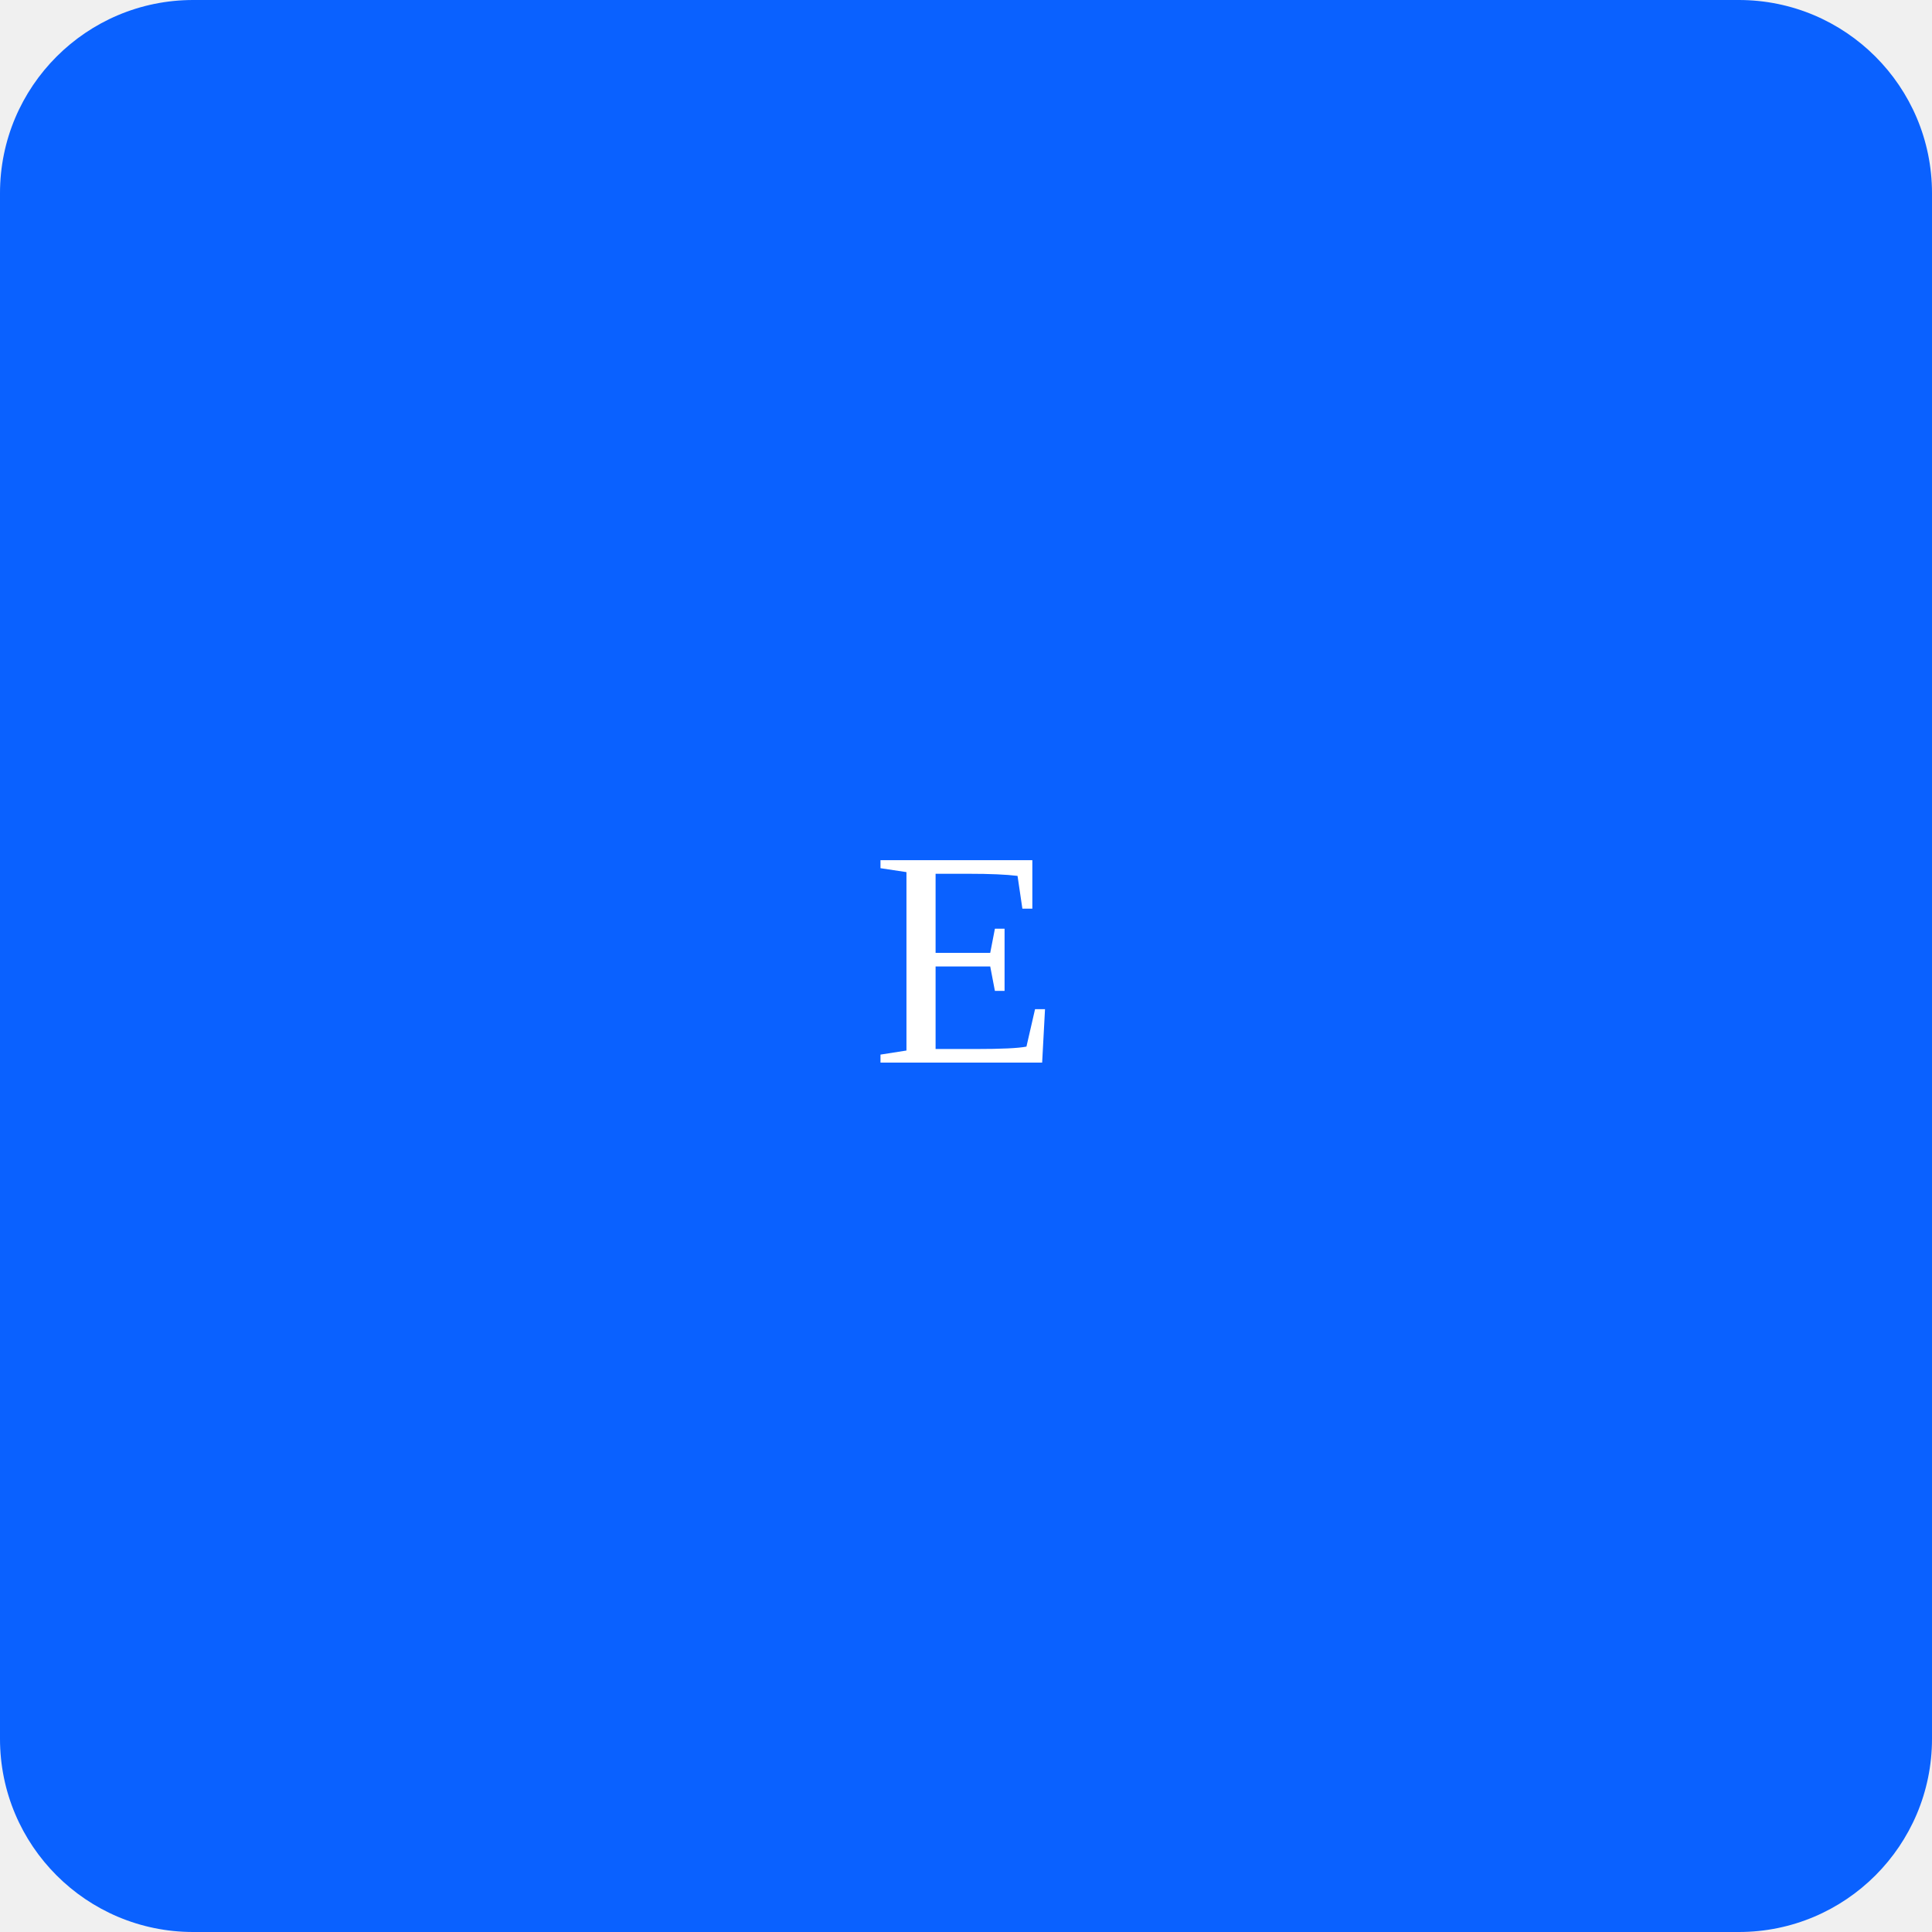
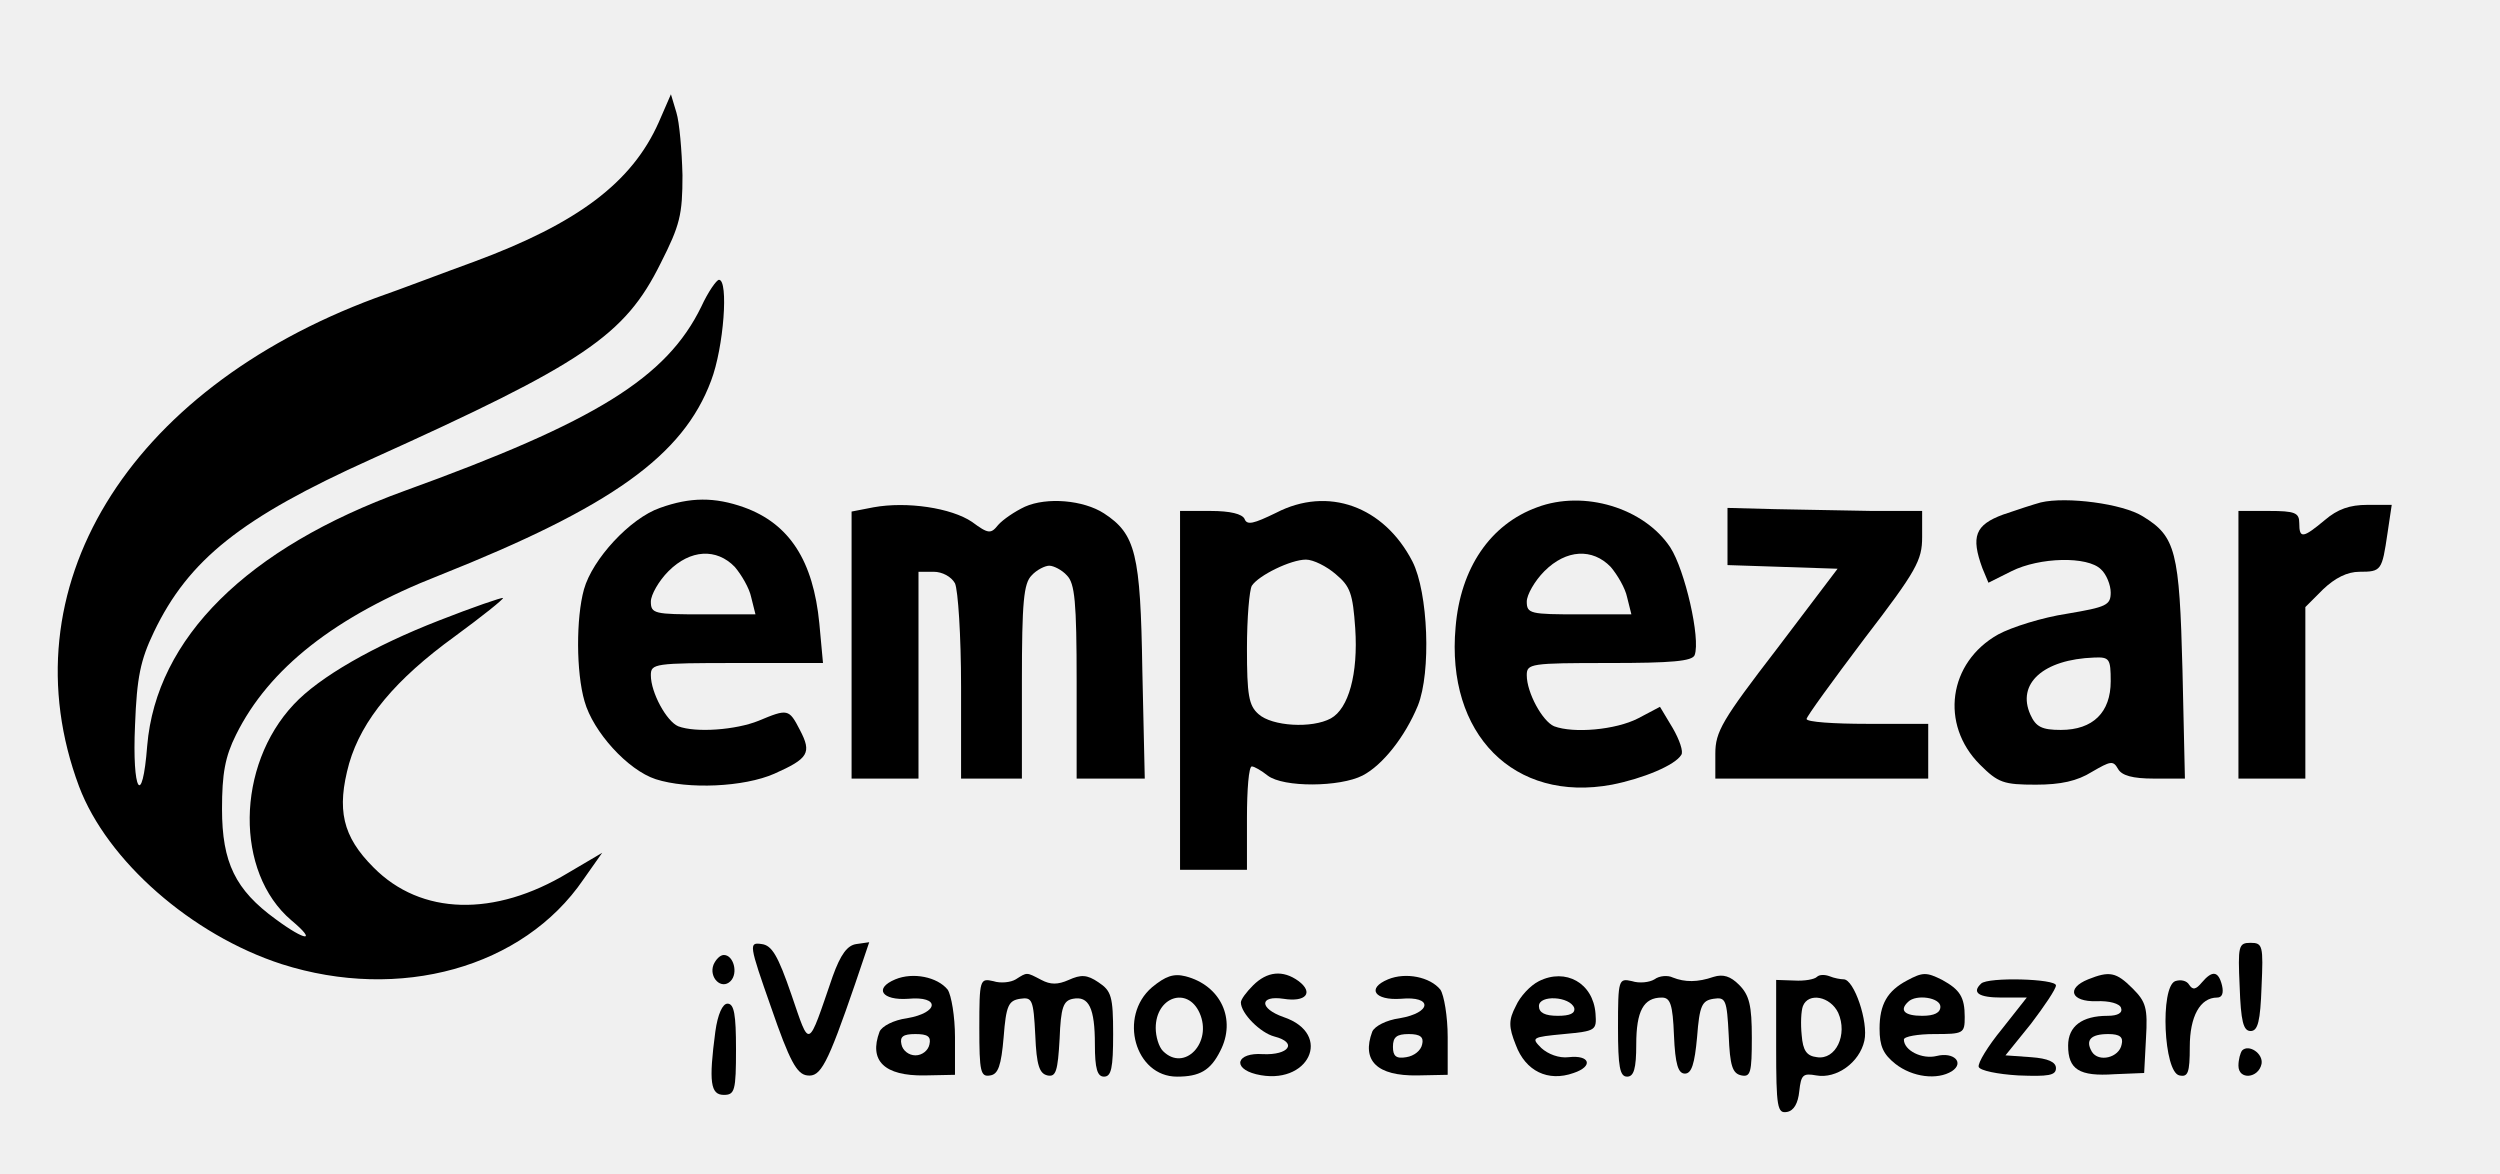
- <svg xmlns="http://www.w3.org/2000/svg" width="200" height="200">
-   <rect width="200" height="200" fill="#0A61FF" rx="20" />
-   <text x="50%" y="55%" fill="white" font-size="32" text-anchor="middle">E</text>
+ <svg xmlns="http://www.w3.org/2000/svg" version="1.0" width="411pt" height="193pt" viewBox="0 0 411 193" preserveAspectRatio="xMidYMid meet">
+   <g transform="translate(0,193) scale(0.1,-0.1)" fill="#000000" stroke="none">
+     <path d="M1083 1729 c-44 -99 -133 -166 -303 -229 -47 -17 -120 -45 -163 -60 -409 -152 -608 -479 -487 -803 46 -122 185 -244 333 -292 194 -62 397 -6 496 139 l31 44 -56 -33 c-121 -73 -242 -70 -320 9 -51 51 -61 95 -40 171 21 72 76 138 174 209 45 33 80 61 79 63 -2 1 -49 -15 -105 -37 -108 -42 -197 -93 -239 -138 -95 -101 -97 -276 -4 -355 43 -36 24 -35 -26 2 -66 48 -88 93 -88 181 0 58 5 86 23 122 54 109 163 195 334 262 284 113 401 197 447 320 21 55 29 166 13 166 -4 0 -18 -20 -29 -44 -57 -117 -173 -189 -488 -303 -259 -94 -408 -242 -423 -419 -8 -104 -25 -76 -20 34 3 79 9 107 31 153 57 119 144 188 357 284 350 158 417 203 476 322 32 63 36 80 36 145 -1 40 -5 87 -10 103 l-9 30 -20 -46z" />
+     <path d="M1085 1095 c-49 -17 -111 -84 -125 -134 -13 -47 -13 -136 1 -184 14 -50 71 -113 117 -128 53 -17 145 -13 195 9 56 25 62 34 42 72 -18 35 -20 35 -68 15 -37 -15 -103 -20 -132 -9 -19 8 -45 55 -45 84 0 19 6 20 141 20 l142 0 -6 65 c-10 103 -49 164 -124 191 -48 17 -88 17 -138 -1z m123 -97 c11 -13 24 -35 27 -50 l7 -28 -86 0 c-80 0 -86 1 -86 21 0 11 13 34 29 50 36 36 79 38 109 7z" />
+     <path d="M1685 1097 c-17 -8 -36 -21 -44 -30 -12 -15 -16 -15 -43 5 -34 23 -107 34 -162 24 l-36 -7 0 -219 0 -220 55 0 55 0 0 170 0 170 25 0 c14 0 29 -8 35 -19 5 -11 10 -86 10 -170 l0 -151 50 0 50 0 0 159 c0 132 3 162 16 175 8 9 22 16 29 16 7 0 21 -7 29 -16 13 -13 16 -43 16 -175 l0 -159 56 0 56 0 -4 178 c-3 192 -11 224 -63 258 -34 22 -94 27 -130 11z" />
+     <path d="M2098 1087 c-37 -18 -48 -21 -52 -10 -4 8 -23 13 -56 13 l-50 0 0 -295 0 -295 55 0 55 0 0 85 c0 47 3 85 8 85 4 0 16 -7 26 -15 26 -20 119 -19 156 0 33 17 70 64 91 115 22 55 17 186 -9 237 -47 91 -139 124 -224 80z m98 -101 c24 -20 28 -32 32 -89 5 -75 -11 -132 -40 -148 -31 -17 -97 -13 -119 7 -16 14 -19 31 -19 108 0 50 4 96 8 103 11 17 64 43 89 43 12 0 34 -11 49 -24z" />
+     <path d="M2527 1096 c-77 -28 -126 -100 -134 -197 -16 -176 96 -289 257 -259 51 10 104 32 114 49 4 5 -3 25 -14 44 l-21 35 -36 -19 c-37 -19 -106 -25 -138 -13 -19 8 -45 55 -45 84 0 19 6 20 135 20 104 0 137 3 141 13 10 27 -16 140 -40 177 -43 65 -142 95 -219 66z m121 -98 c11 -13 24 -35 27 -50 l7 -28 -86 0 c-80 0 -86 1 -86 21 0 11 13 34 29 50 36 36 79 38 109 7z" />
+     <path d="M3355 1104 c-11 -3 -39 -12 -62 -20 -46 -17 -53 -36 -34 -88 l10 -24 38 19 c46 23 125 25 147 3 9 -8 16 -26 16 -38 0 -21 -7 -24 -72 -35 -40 -6 -91 -22 -113 -34 -82 -46 -96 -148 -30 -214 30 -30 39 -33 92 -33 41 0 68 6 92 21 31 18 35 19 43 5 6 -11 24 -16 59 -16 l51 0 -4 178 c-5 196 -11 220 -65 253 -33 21 -126 33 -168 23z m115 -294 c0 -51 -29 -80 -82 -80 -31 0 -41 5 -50 25 -23 51 21 91 105 94 25 1 27 -2 27 -39z" />
+     <path d="M2840 1048 l0 -47 91 -3 90 -3 -100 -132 c-90 -117 -101 -136 -101 -172 l0 -41 175 0 175 0 0 45 0 45 -100 0 c-55 0 -100 3 -100 8 0 4 43 63 95 132 86 112 95 129 95 167 l0 43 -82 0 c-46 1 -118 2 -161 3 l-77 2 0 -47z" />
+     <path d="M3822 1075 c-36 -30 -42 -31 -42 -5 0 17 -7 20 -50 20 l-50 0 0 -220 0 -220 55 0 55 0 0 141 0 141 29 29 c20 19 40 29 60 29 36 0 37 2 46 63 l7 47 -40 0 c-29 0 -49 -7 -70 -25z" />
+     <path d="M1268 273 c30 -87 42 -109 59 -111 22 -3 33 17 79 151 l23 68 -21 -3 c-15 -2 -26 -17 -39 -53 -42 -122 -37 -120 -68 -30 -22 64 -32 81 -49 83 -21 3 -21 0 16 -105z" />
+     <path d="M3682 308 c2 -57 6 -73 18 -73 12 0 16 16 18 73 3 67 2 72 -18 72 -20 0 -21 -5 -18 -72z" />
+     <path d="M1173 344 c-8 -21 13 -42 28 -27 13 13 5 43 -11 43 -6 0 -13 -7 -17 -16z" />
+     <path d="M1472 320 c-36 -15 -22 -35 21 -32 53 5 51 -23 -2 -32 -22 -3 -41 -13 -45 -22 -18 -48 8 -73 74 -72 l50 1 0 62 c0 34 -6 69 -12 78 -17 21 -57 29 -86 17z m56 -107 c-2 -10 -12 -18 -23 -18 -11 0 -21 8 -23 18 -3 13 3 17 23 17 20 0 26 -4 23 -17z" />
+     <path d="M1670 320 c-8 -5 -25 -7 -37 -3 -22 5 -23 3 -23 -77 0 -72 2 -81 18 -78 13 2 18 16 22 63 4 52 8 60 27 63 20 3 22 -1 25 -60 2 -50 7 -63 20 -66 14 -3 17 7 20 60 2 52 6 63 22 66 26 5 36 -15 36 -75 0 -40 4 -53 15 -53 12 0 15 14 15 70 0 62 -3 71 -24 85 -19 13 -29 13 -49 4 -18 -8 -30 -8 -45 0 -25 13 -23 13 -42 1z" />
+     <path d="M1894 307 c-56 -48 -28 -147 41 -147 37 0 55 10 71 42 27 52 1 108 -57 123 -20 5 -33 0 -55 -18z m78 -42 c22 -49 -25 -98 -60 -63 -7 7 -12 24 -12 38 0 51 52 69 72 25z" />
+     <path d="M2060 310 c-11 -11 -20 -23 -20 -28 0 -18 32 -50 55 -56 39 -10 24 -31 -19 -29 -43 3 -51 -23 -11 -33 86 -21 128 66 45 94 -40 14 -40 36 0 30 37 -6 50 10 25 29 -26 19 -52 16 -75 -7z" />
+     <path d="M2282 320 c-36 -15 -22 -35 21 -32 53 5 51 -23 -2 -32 -22 -3 -41 -13 -45 -22 -18 -48 8 -73 74 -72 l50 1 0 62 c0 34 -6 69 -12 78 -17 21 -57 29 -86 17z m56 -107 c-2 -10 -13 -19 -26 -21 -17 -3 -22 2 -22 17 0 16 6 21 26 21 19 0 25 -5 22 -17z" />
+     <path d="M2530 317 c-14 -7 -31 -25 -38 -41 -12 -23 -12 -34 0 -64 16 -43 53 -61 95 -46 33 11 27 30 -8 26 -16 -2 -34 5 -45 15 -17 17 -16 18 37 23 53 5 54 6 52 34 -4 50 -49 75 -93 53z m58 -44 c2 -9 -7 -13 -27 -13 -21 0 -31 5 -31 16 0 19 51 16 58 -3z" />
+     <path d="M2720 320 c-8 -5 -25 -7 -37 -3 -22 5 -23 3 -23 -76 0 -65 3 -81 15 -81 11 0 15 13 15 53 0 55 12 77 42 77 14 0 18 -11 20 -62 2 -48 7 -63 18 -63 11 0 16 16 20 60 4 52 8 60 27 63 20 3 22 -1 25 -60 2 -50 6 -63 21 -66 15 -3 17 5 17 62 0 53 -4 70 -21 87 -14 14 -26 18 -42 13 -26 -9 -47 -9 -67 -1 -8 4 -22 3 -30 -3z" />
+     <path d="M2987 324 c-4 -4 -20 -7 -37 -6 l-30 1 0 -110 c0 -100 2 -110 18 -107 11 2 18 14 20 34 3 27 6 30 28 26 33 -6 71 21 79 57 7 31 -17 101 -34 101 -5 0 -16 2 -23 5 -8 3 -17 3 -21 -1z m35 -59 c16 -36 -4 -78 -35 -73 -17 2 -23 11 -25 36 -2 19 -1 40 2 48 9 23 45 16 58 -11z" />
+     <path d="M3135 318 c-32 -17 -45 -39 -45 -79 0 -29 6 -42 26 -58 28 -22 69 -27 93 -12 21 14 3 32 -25 25 -24 -6 -54 9 -54 27 0 5 23 9 50 9 48 0 50 1 50 28 0 33 -8 45 -37 61 -26 13 -32 13 -58 -1z m55 -43 c0 -10 -10 -15 -30 -15 -29 0 -38 9 -23 23 13 13 53 7 53 -8z" />
+     <path d="M3433 320 c-37 -15 -28 -37 13 -36 22 1 39 -4 41 -11 3 -8 -5 -13 -22 -13 -42 0 -65 -17 -65 -49 0 -39 18 -51 76 -47 l49 2 3 57 c3 50 0 60 -22 82 -27 27 -38 29 -73 15z m55 -107 c-4 -22 -38 -30 -49 -12 -11 19 -2 29 27 29 19 0 25 -5 22 -17z" />
+     <path d="M3620 315 c-10 -12 -15 -13 -21 -4 -4 7 -14 9 -23 6 -25 -10 -19 -150 7 -155 14 -3 17 4 17 47 0 50 17 81 45 81 8 0 11 7 8 20 -6 24 -16 25 -33 5z" />
+     <path d="M3257 313 c-16 -15 -4 -23 34 -23 l41 0 -41 -52 c-23 -28 -40 -56 -38 -62 2 -6 31 -12 65 -14 50 -2 62 0 62 12 0 10 -13 16 -41 18 l-42 3 42 52 c22 29 41 57 41 63 0 11 -112 14 -123 3z" />
+     <path d="M1176 234 c-11 -83 -8 -104 14 -104 18 0 20 7 20 75 0 57 -3 75 -14 75 -8 0 -16 -17 -20 -46z" />
+     <path d="M3686 203 c-3 -4 -6 -15 -6 -25 0 -24 33 -21 38 3 3 17 -21 33 -32 22z" />
+   </g>
</svg>
